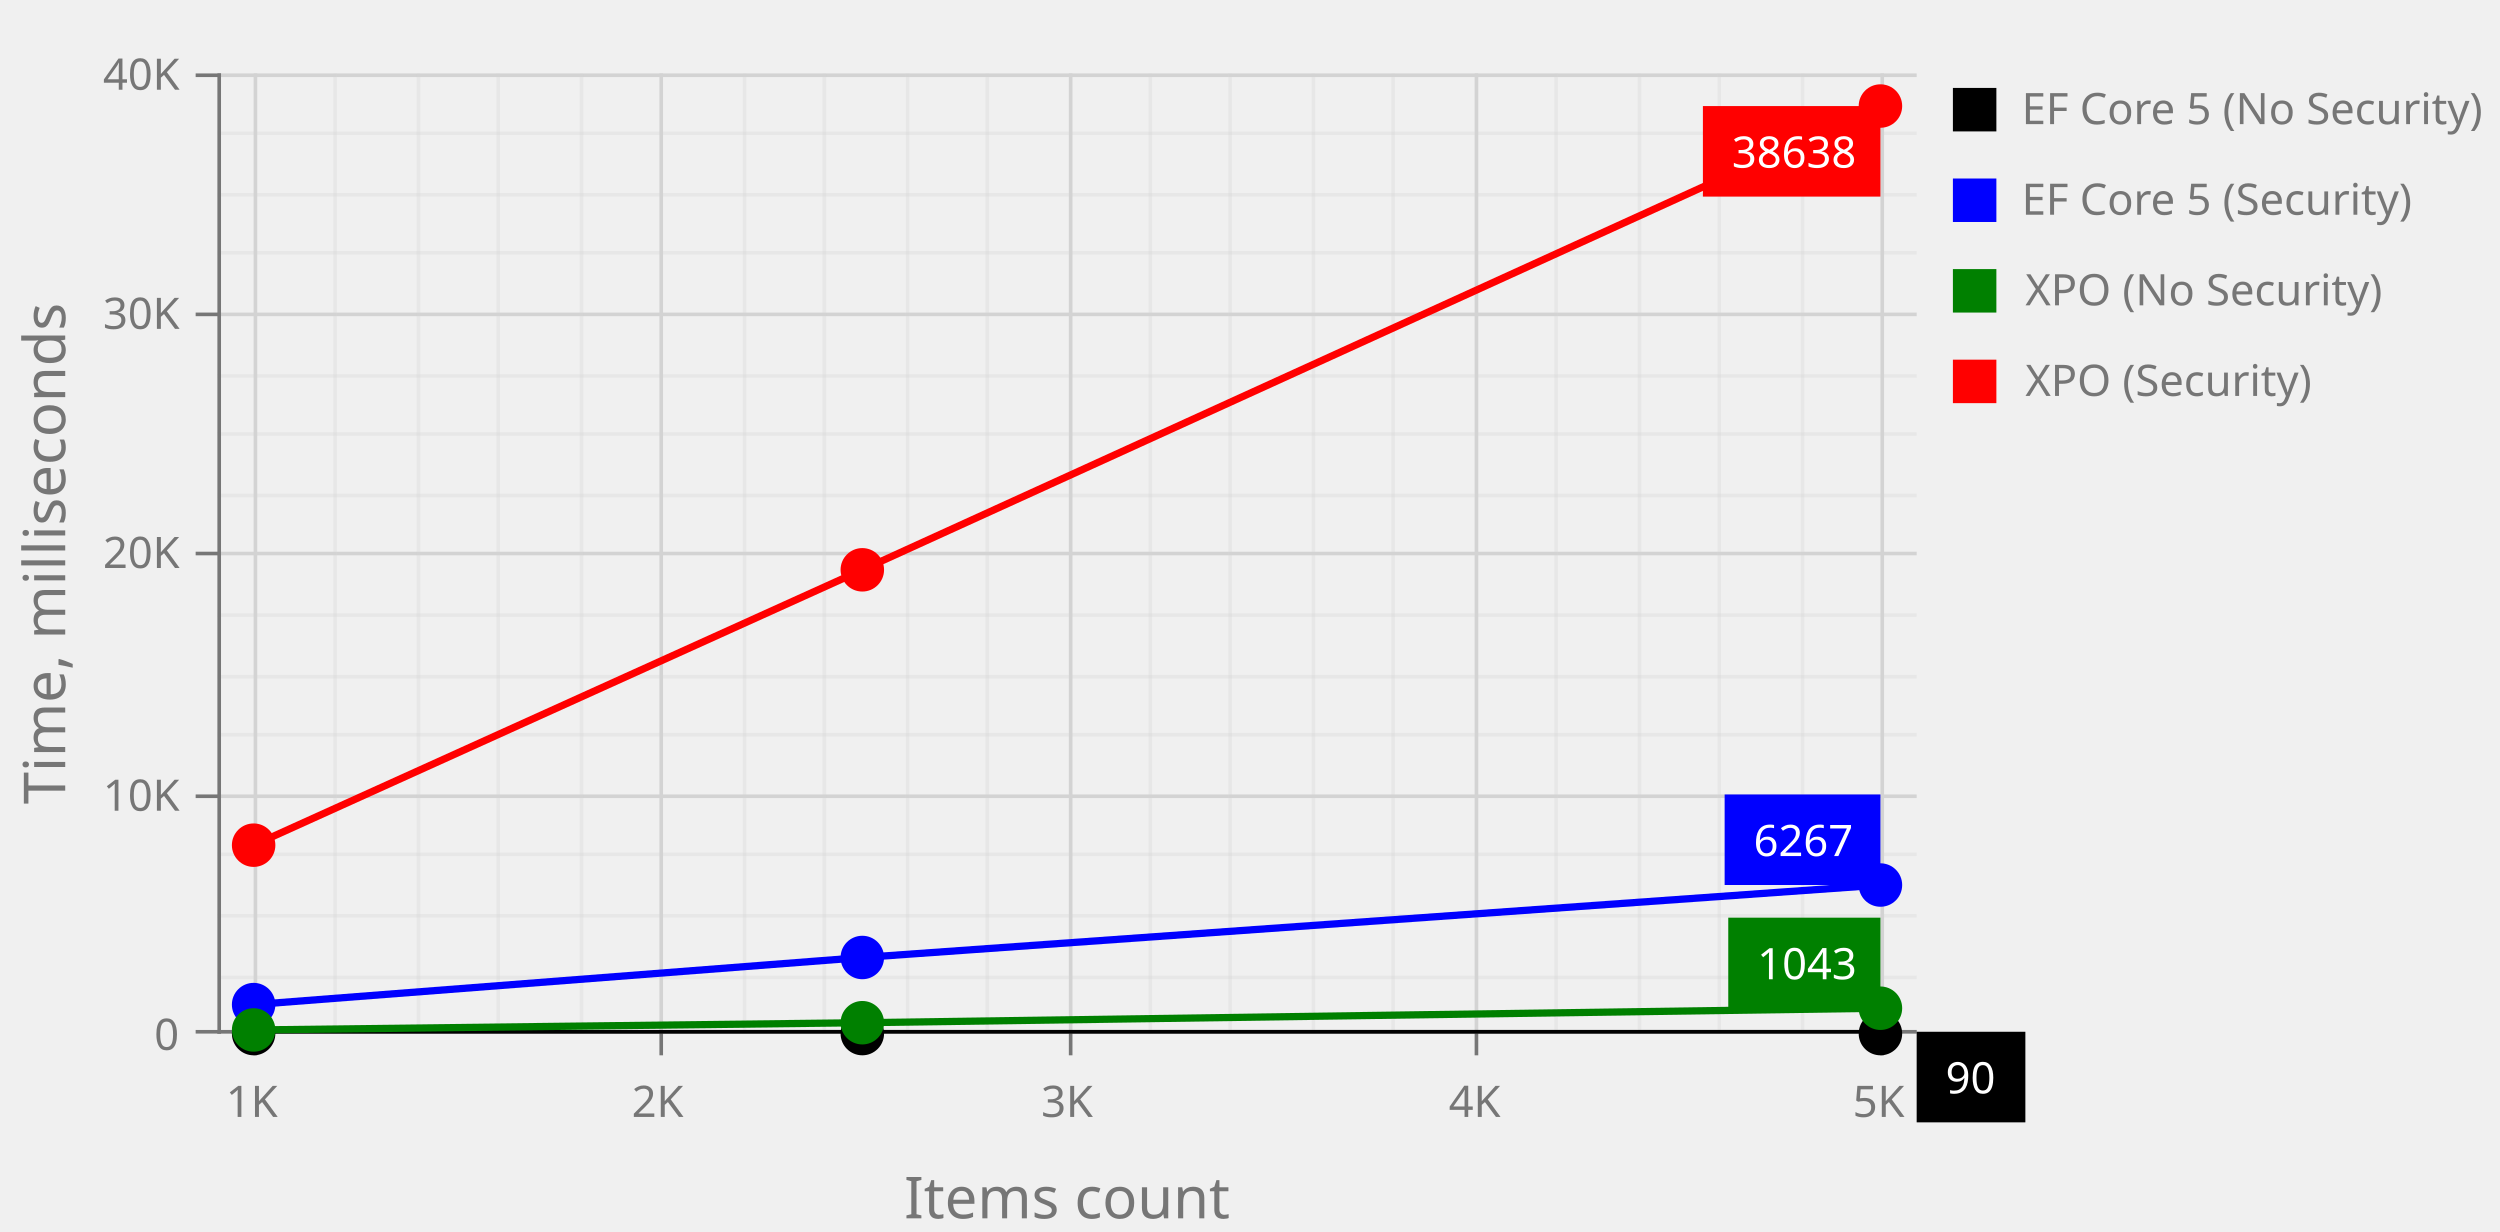
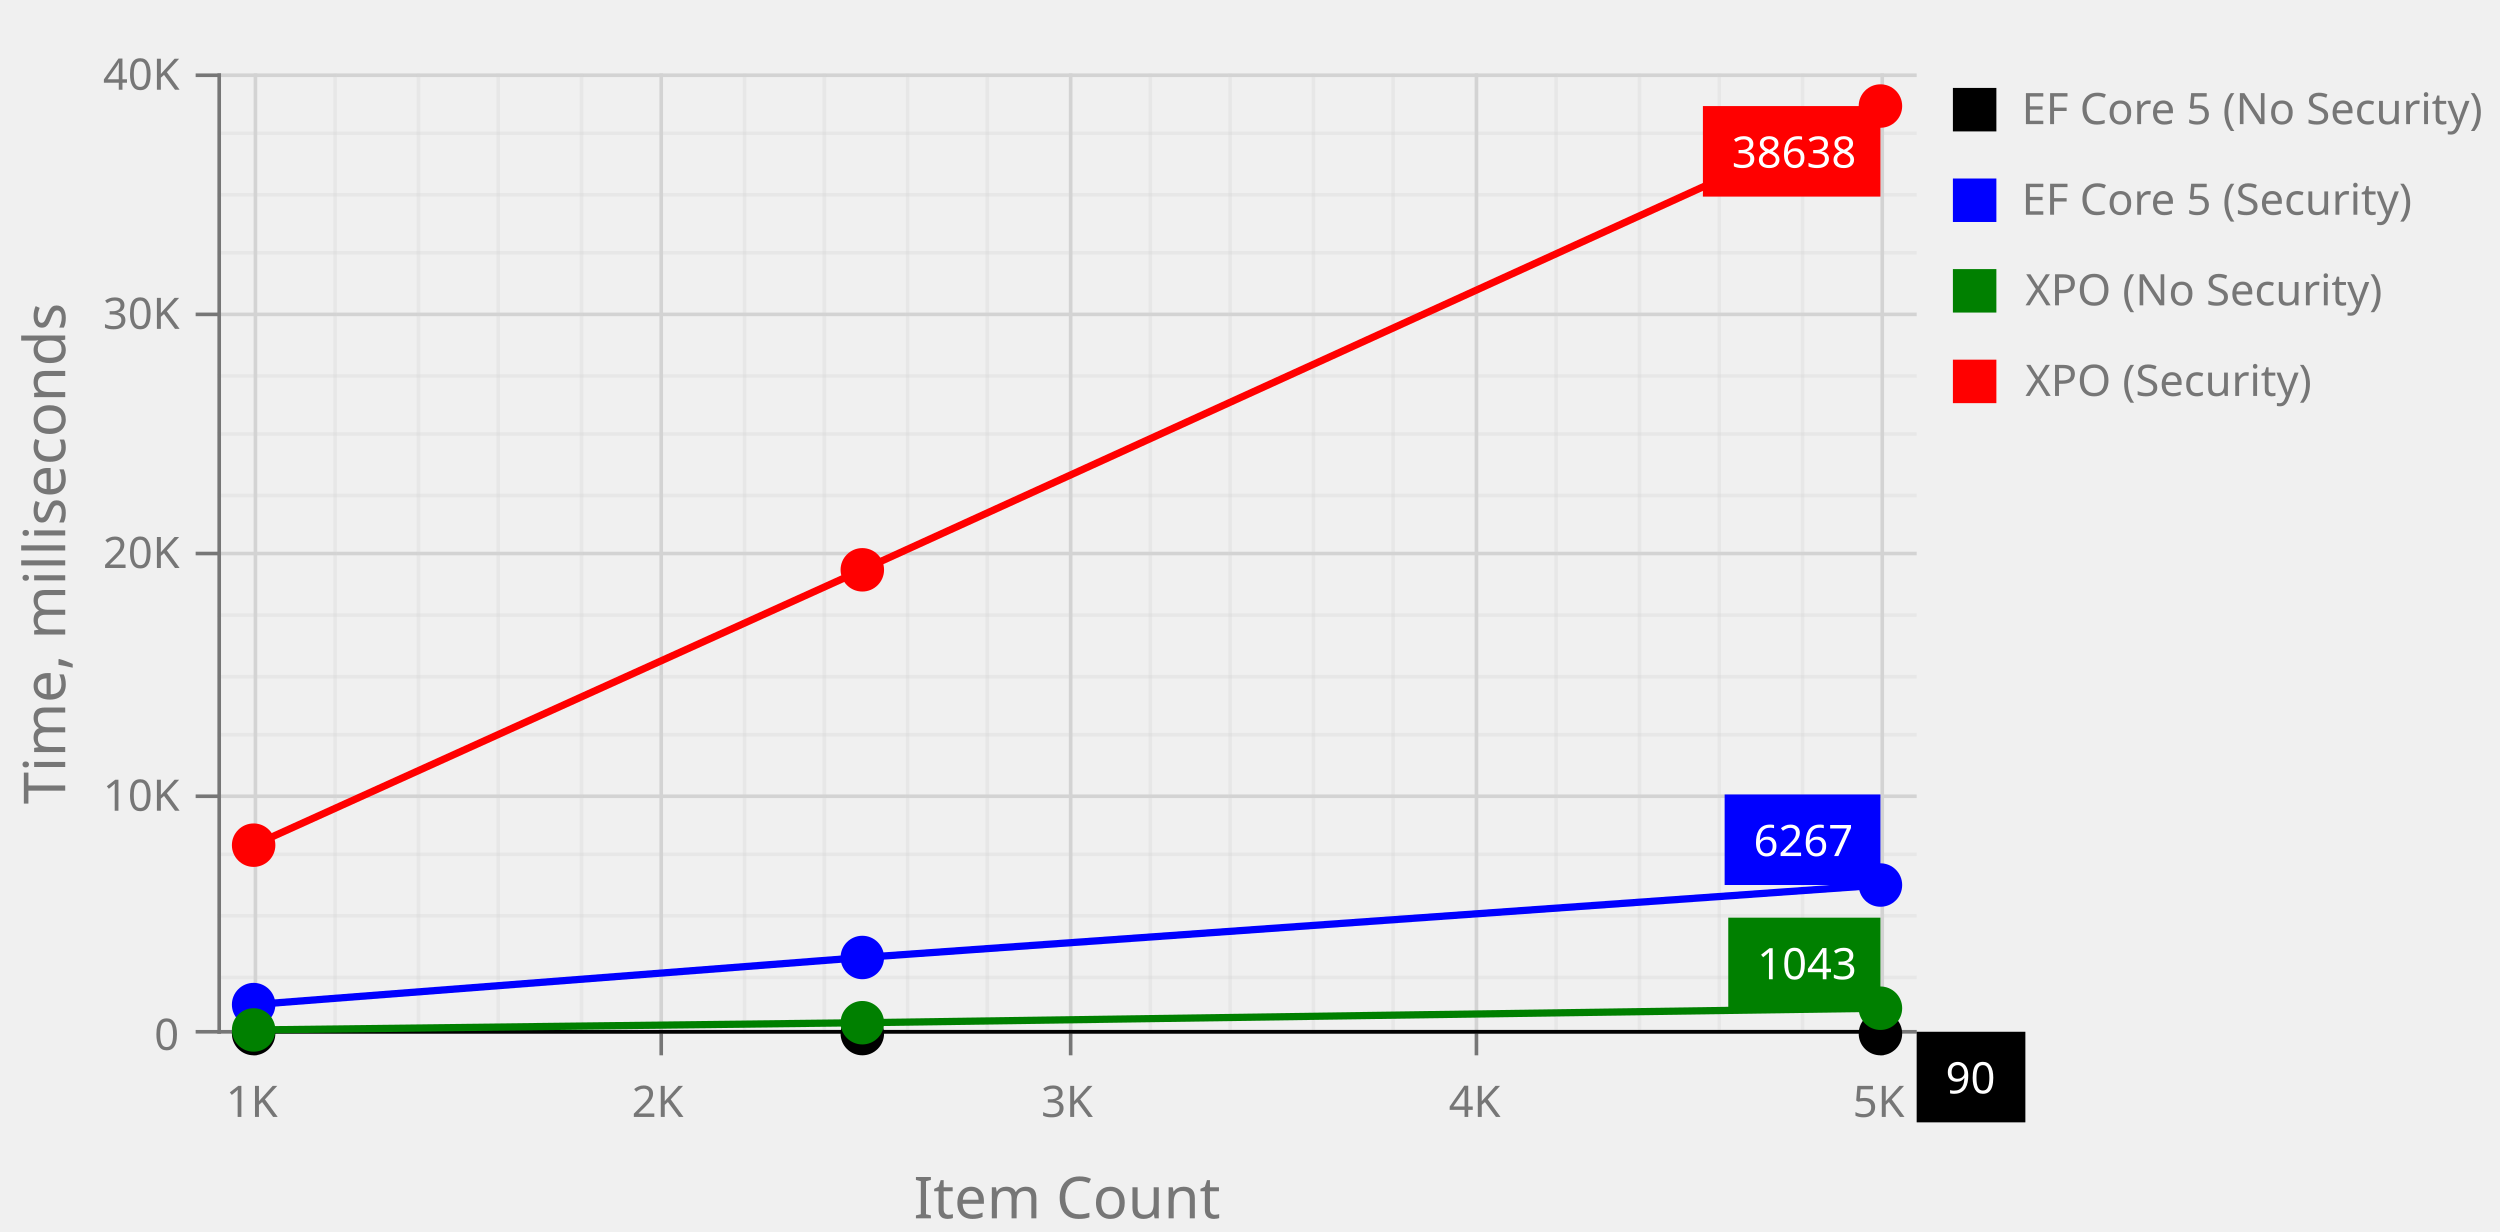
<svg xmlns="http://www.w3.org/2000/svg" version="1.1" fill="none" stroke="none" stroke-width="0" class="dxc dxc-chart" style="line-height:normal;display:block;overflow:hidden" width="690" height="340" direction="ltr" pointer-events="none" id="svg449">
  <defs id="defs25">
    <filter id="DevExpress_31" x="-0.5" y="-0.5" width="2" height="2" transform="translate(0,0)">
      <feGaussianBlur in="SourceGraphic" result="gaussianBlurResult" stdDeviation="3" id="feGaussianBlur2" />
      <feOffset in="gaussianBlurResult" result="offsetResult" dx="2" dy="6" id="feOffset4" />
      <feFlood result="floodResult" flood-color="#d3d3d3" flood-opacity="0.8" id="feFlood6" />
      <feComposite in="floodResult" in2="offsetResult" operator="in" result="compositeResult" id="feComposite8" />
      <feComposite in="SourceGraphic" in2="compositeResult" operator="over" id="feComposite10" />
    </filter>
    <clipPath id="DevExpress_32">
      <rect x="0" y="0" width="690" height="380" id="rect13" />
    </clipPath>
    <clipPath id="DevExpress_34">
      <rect x="-82" y="-10" width="635" height="58" id="rect16" />
    </clipPath>
    <clipPath id="DevExpress_35">
      <rect x="60" y="60" width="469" height="265" id="rect19" />
    </clipPath>
    <clipPath id="DevExpress_36">
      <rect x="60" y="60" width="469" height="265" id="rect22" />
    </clipPath>
  </defs>
  <rect x="0" y="0" width="690" height="340" fill="#808080" opacity="9.99899e-05" id="rect27" style="stroke-width:0" />
  <g class="dxc-background" id="g29" transform="translate(0,-39.73128)" />
  <g class="dxc-strips-group" id="g39" transform="translate(0,-39.73128)">
    <g class="dxc-val-strips" clip-path="url(#DevExpress_35)" id="g35" />
    <g class="dxc-arg-strips" clip-path="url(#DevExpress_35)" id="g37" />
  </g>
  <g class="dxc-grids-group" id="g121" transform="translate(0,-39.73128)">
    <g class="dxc-val-grid" id="g75">
      <path d="M 60,325 H 529" transform="translate(0,-0.5)" stroke="#d3d3d3" stroke-width="1" opacity="1" id="path41" />
      <path d="M 60,259 H 529" transform="translate(0,0.5)" stroke="#d3d3d3" stroke-width="1" opacity="1" id="path43" />
      <path d="M 60,192 H 529" transform="translate(0,0.5)" stroke="#d3d3d3" stroke-width="1" opacity="1" id="path45" />
      <path d="M 60,126 H 529" transform="translate(0,0.5)" stroke="#d3d3d3" stroke-width="1" opacity="1" id="path47" />
      <path d="M 60,60 H 529" transform="translate(0,0.5)" stroke="#d3d3d3" stroke-width="1" opacity="1" id="path49" />
      <path d="M 60,309 H 529" transform="translate(0,0.5)" stroke="#d3d3d3" stroke-width="1" stroke-opacity="0.3" opacity="1" id="path51" />
      <path d="M 60,292 H 529" transform="translate(0,0.5)" stroke="#d3d3d3" stroke-width="1" stroke-opacity="0.3" opacity="1" id="path53" />
      <path d="M 60,275 H 529" transform="translate(0,0.5)" stroke="#d3d3d3" stroke-width="1" stroke-opacity="0.3" opacity="1" id="path55" />
      <path d="M 60,242 H 529" transform="translate(0,0.5)" stroke="#d3d3d3" stroke-width="1" stroke-opacity="0.3" opacity="1" id="path57" />
      <path d="M 60,226 H 529" transform="translate(0,0.5)" stroke="#d3d3d3" stroke-width="1" stroke-opacity="0.3" opacity="1" id="path59" />
      <path d="M 60,209 H 529" transform="translate(0,0.5)" stroke="#d3d3d3" stroke-width="1" stroke-opacity="0.3" opacity="1" id="path61" />
      <path d="M 60,176 H 529" transform="translate(0,0.5)" stroke="#d3d3d3" stroke-width="1" stroke-opacity="0.3" opacity="1" id="path63" />
      <path d="M 60,159 H 529" transform="translate(0,0.5)" stroke="#d3d3d3" stroke-width="1" stroke-opacity="0.3" opacity="1" id="path65" />
      <path d="M 60,143 H 529" transform="translate(0,0.5)" stroke="#d3d3d3" stroke-width="1" stroke-opacity="0.3" opacity="1" id="path67" />
      <path d="M 60,109 H 529" transform="translate(0,0.5)" stroke="#d3d3d3" stroke-width="1" stroke-opacity="0.3" opacity="1" id="path69" />
      <path d="M 60,93 H 529" transform="translate(0,0.5)" stroke="#d3d3d3" stroke-width="1" stroke-opacity="0.3" opacity="1" id="path71" />
      <path d="M 60,76 H 529" transform="translate(0,0.5)" stroke="#d3d3d3" stroke-width="1" stroke-opacity="0.3" opacity="1" id="path73" />
    </g>
    <g class="dxc-arg-grid" id="g119">
      <path d="M 70,60 V 325" transform="translate(0.5)" stroke="#d3d3d3" stroke-width="1" opacity="1" id="path77" />
      <path d="M 182,60 V 325" transform="translate(0.5)" stroke="#d3d3d3" stroke-width="1" opacity="1" id="path79" />
      <path d="M 295,60 V 325" transform="translate(0.5)" stroke="#d3d3d3" stroke-width="1" opacity="1" id="path81" />
      <path d="M 407,60 V 325" transform="translate(0.5)" stroke="#d3d3d3" stroke-width="1" opacity="1" id="path83" />
      <path d="M 519,60 V 325" transform="translate(0.5)" stroke="#d3d3d3" stroke-width="1" opacity="1" id="path85" />
      <path d="M 92,60 V 325" transform="translate(0.5)" stroke="#d3d3d3" stroke-width="1" stroke-opacity="0.3" opacity="1" id="path87" />
      <path d="M 115,60 V 325" transform="translate(0.5)" stroke="#d3d3d3" stroke-width="1" stroke-opacity="0.3" opacity="1" id="path89" />
      <path d="M 137,60 V 325" transform="translate(0.5)" stroke="#d3d3d3" stroke-width="1" stroke-opacity="0.3" opacity="1" id="path91" />
      <path d="M 160,60 V 325" transform="translate(0.5)" stroke="#d3d3d3" stroke-width="1" stroke-opacity="0.3" opacity="1" id="path93" />
      <path d="M 205,60 V 325" transform="translate(0.5)" stroke="#d3d3d3" stroke-width="1" stroke-opacity="0.3" opacity="1" id="path95" />
      <path d="M 227,60 V 325" transform="translate(0.5)" stroke="#d3d3d3" stroke-width="1" stroke-opacity="0.3" opacity="1" id="path97" />
      <path d="M 250,60 V 325" transform="translate(0.5)" stroke="#d3d3d3" stroke-width="1" stroke-opacity="0.3" opacity="1" id="path99" />
      <path d="M 272,60 V 325" transform="translate(0.5)" stroke="#d3d3d3" stroke-width="1" stroke-opacity="0.3" opacity="1" id="path101" />
      <path d="M 317,60 V 325" transform="translate(0.5)" stroke="#d3d3d3" stroke-width="1" stroke-opacity="0.3" opacity="1" id="path103" />
      <path d="M 339,60 V 325" transform="translate(0.5)" stroke="#d3d3d3" stroke-width="1" stroke-opacity="0.3" opacity="1" id="path105" />
      <path d="M 362,60 V 325" transform="translate(0.5)" stroke="#d3d3d3" stroke-width="1" stroke-opacity="0.3" opacity="1" id="path107" />
      <path d="M 384,60 V 325" transform="translate(0.5)" stroke="#d3d3d3" stroke-width="1" stroke-opacity="0.3" opacity="1" id="path109" />
      <path d="M 429,60 V 325" transform="translate(0.5)" stroke="#d3d3d3" stroke-width="1" stroke-opacity="0.3" opacity="1" id="path111" />
      <path d="M 452,60 V 325" transform="translate(0.5)" stroke="#d3d3d3" stroke-width="1" stroke-opacity="0.3" opacity="1" id="path113" />
      <path d="M 474,60 V 325" transform="translate(0.5)" stroke="#d3d3d3" stroke-width="1" stroke-opacity="0.3" opacity="1" id="path115" />
      <path d="M 497,60 V 325" transform="translate(0.5)" stroke="#d3d3d3" stroke-width="1" stroke-opacity="0.3" opacity="1" id="path117" />
    </g>
  </g>
  <g class="dxc-border" id="g123" transform="translate(0,-39.73128)" />
  <g class="dxc-axes-group" id="g189" transform="translate(0,-39.73128)">
    <g class="dxc-val-axis" clip-path="url(#DevExpress_32)" id="g155">
      <g class="dxc-val-elements" id="g135">
        <text style="font-weight:400;font-size:12px;font-family:'Segoe UI', 'Helvetica Neue', 'Trebuchet MS', Verdana, sans-serif;white-space:pre;fill:#767676" x="60" y="325" transform="translate(-14,4.5)" text-anchor="middle" id="text125">0</text>
        <text style="font-weight:400;font-size:12px;font-family:'Segoe UI', 'Helvetica Neue', 'Trebuchet MS', Verdana, sans-serif;white-space:pre;fill:#767676" x="60" y="259" transform="translate(-21,4.5)" text-anchor="middle" id="text127">10K</text>
        <text style="font-weight:400;font-size:12px;font-family:'Segoe UI', 'Helvetica Neue', 'Trebuchet MS', Verdana, sans-serif;white-space:pre;fill:#767676" x="60" y="192" transform="translate(-21,4.5)" text-anchor="middle" id="text129">20K</text>
        <text style="font-weight:400;font-size:12px;font-family:'Segoe UI', 'Helvetica Neue', 'Trebuchet MS', Verdana, sans-serif;white-space:pre;fill:#767676" x="60" y="126" transform="translate(-21,4.5)" text-anchor="middle" id="text131">30K</text>
        <text style="font-weight:400;font-size:12px;font-family:'Segoe UI', 'Helvetica Neue', 'Trebuchet MS', Verdana, sans-serif;white-space:pre;fill:#767676" x="60" y="60" transform="translate(-21,4.5)" text-anchor="middle" id="text133">40K</text>
      </g>
      <g class="dxc-val-line" id="g149">
        <path d="M 60,325 V 60" transform="translate(0.5)" stroke-width="1" stroke="#767676" id="path137" />
        <path d="m 54,325 h 7" transform="translate(0,-0.5)" stroke="#767676" stroke-width="1" opacity="1" id="path139" />
        <path d="m 54,259 h 7" transform="translate(0,0.5)" stroke="#767676" stroke-width="1" opacity="1" id="path141" />
        <path d="m 54,192 h 7" transform="translate(0,0.5)" stroke="#767676" stroke-width="1" opacity="1" id="path143" />
        <path d="m 54,126 h 7" transform="translate(0,0.5)" stroke="#767676" stroke-width="1" opacity="1" id="path145" />
        <path d="m 54,60 h 7" transform="translate(0,0.5)" stroke="#767676" stroke-width="1" opacity="1" id="path147" />
      </g>
      <g class="dxc-val-title" id="g153">
        <text style="font-weight:400;font-size:16px;font-family:'Segoe UI', 'Helvetica Neue', 'Trebuchet MS', Verdana, sans-serif;white-space:pre;fill:#767676" x="60" y="192.5" transform="rotate(-90,39,213.5)" text-anchor="middle" id="text151">Time, milliseconds</text>
      </g>
    </g>
    <g class="dxc-arg-axis" clip-path="url(#DevExpress_32)" id="g187">
      <g class="dxc-arg-elements" id="g167">
        <text style="font-weight:400;font-size:12px;font-family:'Segoe UI', 'Helvetica Neue', 'Trebuchet MS', Verdana, sans-serif;white-space:pre;fill:#767676" x="70" y="325" transform="translate(-0.5,23)" text-anchor="middle" id="text157">1K</text>
        <text style="font-weight:400;font-size:12px;font-family:'Segoe UI', 'Helvetica Neue', 'Trebuchet MS', Verdana, sans-serif;white-space:pre;fill:#767676" x="182" y="325" transform="translate(-0.5,23)" text-anchor="middle" id="text159">2K</text>
        <text style="font-weight:400;font-size:12px;font-family:'Segoe UI', 'Helvetica Neue', 'Trebuchet MS', Verdana, sans-serif;white-space:pre;fill:#767676" x="295" y="325" transform="translate(-0.5,23)" text-anchor="middle" id="text161">3K</text>
        <text style="font-weight:400;font-size:12px;font-family:'Segoe UI', 'Helvetica Neue', 'Trebuchet MS', Verdana, sans-serif;white-space:pre;fill:#767676" x="407" y="325" transform="translate(0,23)" text-anchor="middle" id="text163">4K</text>
        <text style="font-weight:400;font-size:12px;font-family:'Segoe UI', 'Helvetica Neue', 'Trebuchet MS', Verdana, sans-serif;white-space:pre;fill:#767676" x="519" y="325" transform="translate(-0.5,23)" text-anchor="middle" id="text165">5K</text>
      </g>
      <g class="dxc-arg-line" id="g181">
        <path d="M 60,325 H 529" transform="translate(0,-0.5)" stroke-width="1" stroke="#767676" id="path169" />
        <path d="m 70,324 v 7" transform="translate(0.5)" stroke="#767676" stroke-width="1" opacity="1" id="path171" />
        <path d="m 182,324 v 7" transform="translate(0.5)" stroke="#767676" stroke-width="1" opacity="1" id="path173" />
        <path d="m 295,324 v 7" transform="translate(0.5)" stroke="#767676" stroke-width="1" opacity="1" id="path175" />
        <path d="m 407,324 v 7" transform="translate(0.5)" stroke="#767676" stroke-width="1" opacity="1" id="path177" />
        <path d="m 519,324 v 7" transform="translate(0.5)" stroke="#767676" stroke-width="1" opacity="1" id="path179" />
      </g>
      <g class="dxc-arg-title" id="g185">
-         <text style="font-weight:400;font-size:16px;font-family:'Segoe UI', 'Helvetica Neue', 'Trebuchet MS', Verdana, sans-serif;white-space:pre;fill:#767676" x="294.5" y="325" transform="translate(0,51)" text-anchor="middle" id="text183">Items count</text>
+         <text style="font-weight:400;font-size:16px;font-family:'Segoe UI', 'Helvetica Neue', 'Trebuchet MS', Verdana, sans-serif;white-space:pre;fill:#767676" x="294.5" y="325" transform="translate(0,51)" text-anchor="middle" id="text183">Item Count</text>
      </g>
    </g>
  </g>
  <g class="dxc-strips-labels-group" id="g195" transform="translate(0,-39.73128)">
    <g class="dxc-val-axis-labels" id="g191" />
    <g class="dxc-arg-axis-labels" id="g193" />
  </g>
  <g class="dxc-constant-lines-group" id="g209" transform="translate(0,-39.73128)">
    <g class="dxc-val-constant-lines" id="g197" />
    <g class="dxc-val-constant-lines" id="g199" />
    <g class="dxc-val-constant-lines" id="g201" />
    <g class="dxc-arg-constant-lines" id="g203" />
    <g class="dxc-arg-constant-lines" id="g205" />
    <g class="dxc-arg-constant-lines" id="g207" />
  </g>
  <g class="dxc-series-group" id="g283" transform="translate(0,-39.73128)">
    <g class="dxc-series" id="g227">
      <g class="dxc-elements" stroke="#000000" stroke-width="2" clip-path="url(#DevExpress_36)" id="g213">
        <path d="M 70,325 H 238 519" stroke-width="2" id="path211" />
      </g>
      <g fill="#000000" stroke="#000000" stroke-width="0" r="6" visibility="visible" class="dxc-markers" opacity="1" id="g221">
        <circle cx="0" cy="0" r="6" stroke-width="0" transform="translate(70,325)" visibility="visible" fill="#000000" stroke="#000000" id="circle215" />
        <circle cx="0" cy="0" r="6" stroke-width="0" transform="translate(238,325)" visibility="visible" fill="#000000" stroke="#000000" id="circle217" />
        <circle cx="0" cy="0" r="6" stroke-width="0" transform="translate(519,325)" visibility="visible" fill="#000000" stroke="#000000" id="circle219" />
      </g>
      <g fill="#808080" opacity="0.001" stroke="#808080" class="dxc-trackers" clip-path="url(#DevExpress_36)" id="g225">
        <path d="M 70,325 H 238 519" stroke-width="12" fill="none" id="path223" />
      </g>
    </g>
    <g class="dxc-series" id="g245">
      <g class="dxc-elements" stroke="#0000ff" stroke-width="2" clip-path="url(#DevExpress_36)" id="g231">
        <path d="M 70,317 238,304 519,284" stroke-width="2" id="path229" />
      </g>
      <g fill="#0000ff" stroke="#0000ff" stroke-width="0" r="6" visibility="visible" class="dxc-markers" opacity="1" id="g239">
        <circle cx="0" cy="0" r="6" stroke-width="0" transform="translate(70,317)" visibility="visible" fill="#0000ff" stroke="#0000ff" id="circle233" />
        <circle cx="0" cy="0" r="6" stroke-width="0" transform="translate(238,304)" visibility="visible" fill="#0000ff" stroke="#0000ff" id="circle235" />
        <circle cx="0" cy="0" r="6" stroke-width="0" transform="translate(519,284)" visibility="visible" fill="#0000ff" stroke="#0000ff" id="circle237" />
      </g>
      <g fill="#808080" opacity="0.001" stroke="#808080" class="dxc-trackers" clip-path="url(#DevExpress_36)" id="g243">
        <path d="M 70,317 238,304 519,284" stroke-width="12" fill="none" id="path241" />
      </g>
    </g>
    <g class="dxc-series" id="g263">
      <g class="dxc-elements" stroke="#008000" stroke-width="2" clip-path="url(#DevExpress_36)" id="g249">
        <path d="m 70,324 168,-2 281,-4" stroke-width="2" id="path247" />
      </g>
      <g fill="#008000" stroke="#008000" stroke-width="0" r="6" visibility="visible" class="dxc-markers" opacity="1" id="g257">
        <circle cx="0" cy="0" r="6" fill="#008000" stroke="#008000" stroke-width="0" transform="translate(70,324)" visibility="visible" id="circle251" />
        <circle cx="0" cy="0" r="6" fill="#008000" stroke="#008000" stroke-width="0" transform="translate(238,322)" visibility="visible" id="circle253" />
        <circle cx="0" cy="0" r="6" fill="#008000" stroke="#008000" stroke-width="0" transform="translate(519,318)" visibility="visible" id="circle255" />
      </g>
      <g fill="#808080" opacity="0.001" stroke="#808080" class="dxc-trackers" clip-path="url(#DevExpress_36)" id="g261">
        <path d="m 70,324 168,-2 281,-4" stroke-width="12" fill="none" id="path259" />
      </g>
    </g>
    <g class="dxc-series" id="g281">
      <g class="dxc-elements" stroke="#ff0000" stroke-width="2" clip-path="url(#DevExpress_36)" id="g267">
        <path d="M 70,273 238,197 519,69" stroke-width="2" id="path265" />
      </g>
      <g fill="#ff0000" stroke="#ff0000" stroke-width="0" r="6" visibility="visible" class="dxc-markers" opacity="1" id="g275">
        <circle cx="0" cy="0" r="6" fill="#ff0000" stroke="#ff0000" stroke-width="0" transform="translate(70,273)" visibility="visible" id="circle269" />
        <circle cx="0" cy="0" r="6" fill="#ff0000" stroke="#ff0000" stroke-width="0" transform="translate(238,197)" visibility="visible" id="circle271" />
        <circle cx="0" cy="0" r="6" fill="#ff0000" stroke="#ff0000" stroke-width="0" transform="translate(519,69)" visibility="visible" id="circle273" />
      </g>
      <g fill="#808080" opacity="0.001" stroke="#808080" class="dxc-trackers" clip-path="url(#DevExpress_36)" id="g279">
        <path d="M 70,273 238,197 519,69" stroke-width="12" fill="none" id="path277" />
      </g>
    </g>
  </g>
  <g class="dxc-constant-lines-group" id="g297" transform="translate(0,-39.73128)">
    <g class="dxc-val-constant-lines" id="g285" />
    <g class="dxc-val-constant-lines" id="g287" />
    <g class="dxc-val-constant-lines" id="g289" />
    <g class="dxc-arg-constant-lines" id="g291" />
    <g class="dxc-arg-constant-lines" id="g293" />
    <g class="dxc-arg-constant-lines" id="g295" />
  </g>
  <g class="dxc-scale-breaks" id="g299" transform="translate(0,-39.73128)" />
  <g visibility="visible" id="g323" transform="translate(30,0.7687149)">
    <g transform="translate(507,301)" id="g321">
      <rect x="-8" y="-17" width="30" height="25" fill="#000000" stroke-width="0" stroke="none" isEmpty="false" id="rect317" />
      <text style="font-weight:400;font-size:12px;font-family:'Segoe UI', 'Helvetica Neue', 'Trebuchet MS', Verdana, sans-serif;white-space:pre;fill:#ffffff" x="0" y="0" id="text319">90</text>
    </g>
  </g>
  <g class="dxc-labels" pointer-events="none" clip-path="url(#DevExpress_36)" id="g351" transform="translate(-10,-23.73128)">
    <g visibility="visible" id="g349">
      <g transform="translate(494,260)" id="g347">
        <rect x="-8" y="-17" width="43" height="25" fill="#0000ff" stroke-width="0" stroke="none" isEmpty="false" id="rect343" />
        <text style="font-weight:400;font-size:12px;font-family:'Segoe UI', 'Helvetica Neue', 'Trebuchet MS', Verdana, sans-serif;white-space:pre;fill:#ffffff" x="0" y="0" id="text345">6267</text>
      </g>
    </g>
  </g>
  <g class="dxc-labels" pointer-events="none" clip-path="url(#DevExpress_36)" transform="translate(-10,-23.73128)" id="g377">
    <g visibility="visible" id="g375">
      <g transform="translate(495,294)" id="g373">
        <rect x="-8" y="-17" width="42" height="25" fill="#008000" stroke-width="0" stroke="none" isEmpty="false" id="rect369" />
        <text style="font-weight:400;font-size:12px;font-family:'Segoe UI', 'Helvetica Neue', 'Trebuchet MS', Verdana, sans-serif;white-space:pre;fill:#ffffff" x="0" y="0" id="text371">1043</text>
      </g>
    </g>
  </g>
  <g class="dxc-labels" pointer-events="none" clip-path="url(#DevExpress_36)" id="g403" transform="translate(-10,-55.73128)">
    <g visibility="visible" id="g385" />
    <g visibility="visible" id="g401">
      <g transform="translate(488,102)" id="g399">
        <rect x="-8" y="-17" width="49" height="25" fill="#ff0000" stroke-width="0" stroke="none" isEmpty="false" id="rect395" />
        <text style="font-weight:400;font-size:12px;font-family:'Segoe UI', 'Helvetica Neue', 'Trebuchet MS', Verdana, sans-serif;white-space:pre;fill:#ffffff" x="0" y="0" id="text397">38638</text>
      </g>
    </g>
  </g>
  <g class="dxc-crosshair-cursor" id="g407" transform="translate(0,-39.73128)" />
  <g class="dxc-legend" clip-path="url(#DevExpress_32)" id="g445" transform="translate(0,-39.73128)">
    <g transform="translate(539,61)" id="g443">
      <g class="dxc-item" style="font-weight:400;font-size:12px;font-family:'Segoe UI', 'Helvetica Neue', 'Trebuchet MS', Verdana, sans-serif;fill:#767676" id="g441">
        <g id="g415">
          <g class="dxl-marker" transform="translate(0,3)" visibility="visible" id="g411">
            <rect x="0" y="0" width="12" height="12" fill="#000000" opacity="1" id="rect409" />
          </g>
          <text style="white-space:pre" x="0" y="0" transform="translate(19,13)" text-anchor="start" id="text413">EF Core 5 (No Security)</text>
        </g>
        <g id="g423">
          <g class="dxl-marker" transform="translate(0,28)" visibility="visible" id="g419">
            <rect x="0" y="0" width="12" height="12" fill="#0000ff" opacity="1" id="rect417" />
          </g>
          <text style="white-space:pre" x="0" y="0" transform="translate(19,38)" text-anchor="start" id="text421">EF Core 5 (Security)</text>
        </g>
        <g id="g431">
          <g class="dxl-marker" transform="translate(0,53)" visibility="visible" id="g427">
            <rect x="0" y="0" width="12" height="12" fill="#008000" opacity="1" id="rect425" />
          </g>
          <text style="white-space:pre" x="0" y="0" transform="translate(20,63)" text-anchor="start" id="text429">XPO (No Security)</text>
        </g>
        <g id="g439">
          <g class="dxl-marker" transform="translate(0,78)" visibility="visible" id="g435">
            <rect x="0" y="0" width="12" height="12" fill="#ff0000" opacity="1" id="rect433" />
          </g>
          <text style="white-space:pre" x="0" y="0" transform="translate(20,88)" text-anchor="start" id="text437">XPO (Security)</text>
        </g>
      </g>
    </g>
  </g>
  <g class="dxc-annotations" id="g447" transform="translate(0,-39.73128)" />
</svg>
